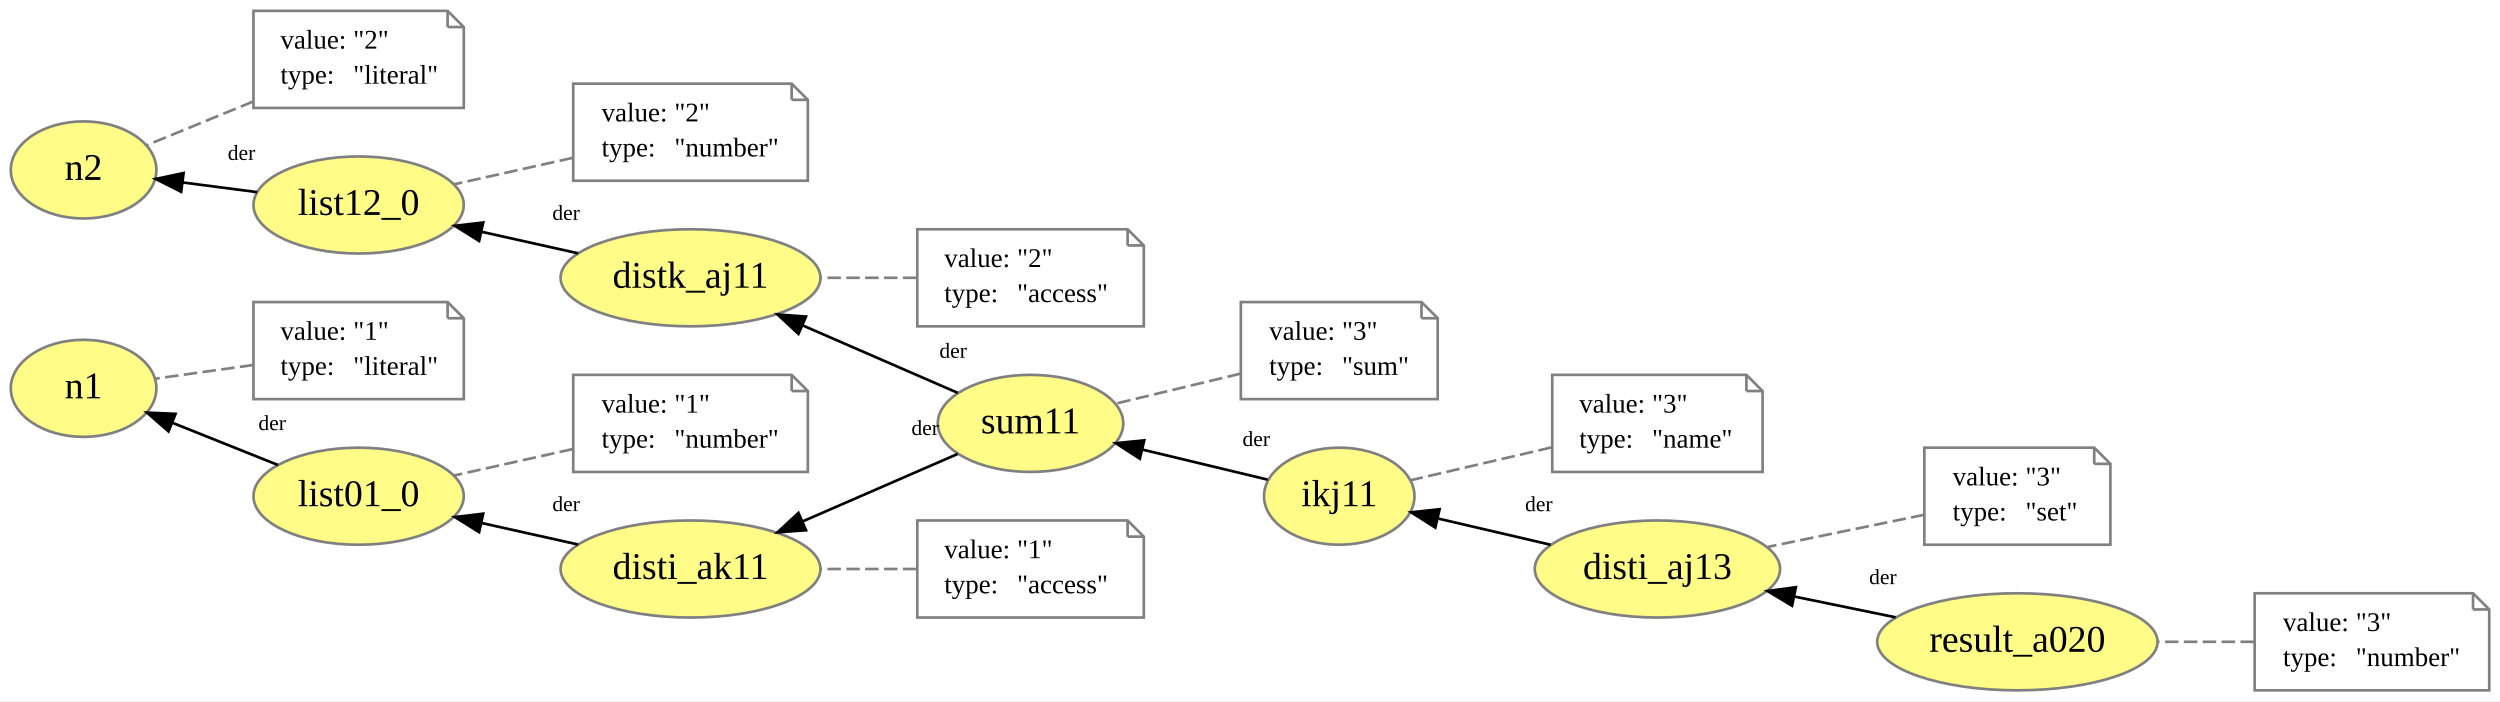
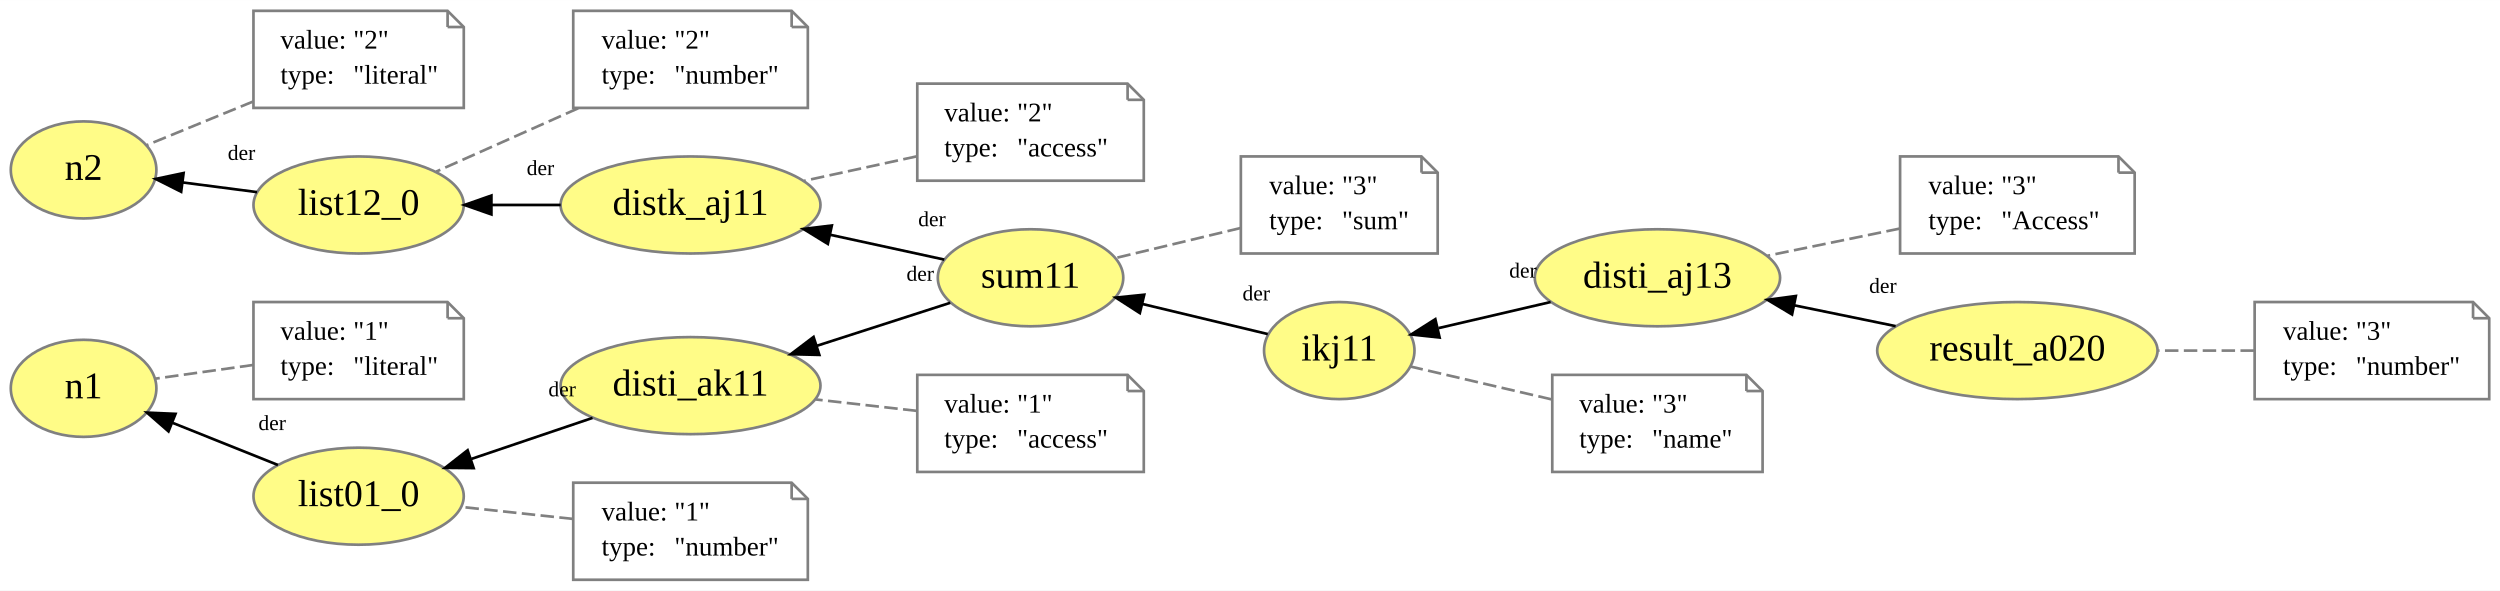
- <svg xmlns="http://www.w3.org/2000/svg" xmlns:xlink="http://www.w3.org/1999/xlink" width="927pt" height="260pt" viewBox="0.00 0.00 927.17 260.00">
-   <g id="graph0" class="graph" transform="scale(1 1) rotate(0) translate(4 256)">
-     <polygon fill="white" stroke="none" points="-4,4 -4,-256 923.174,-256 923.174,4 -4,4" />
+ <svg xmlns="http://www.w3.org/2000/svg" xmlns:xlink="http://www.w3.org/1999/xlink" width="927pt" height="219pt" viewBox="0.00 0.00 927.17 219.00">
+   <g id="graph0" class="graph" transform="scale(1 1) rotate(0) translate(4 215)">
+     <polygon fill="white" stroke="none" points="-4,4 -4,-215 923.174,-215 923.174,4 -4,4" />
    <g id="node1" class="node">
      <g id="a_node1">
-         <a xlink:href="http://example.org/result_a020" xlink:title="result_a020">
-           <ellipse fill="#fffc87" stroke="#808080" cx="744.179" cy="-18" rx="51.991" ry="18" />
-           <text text-anchor="middle" x="744.179" y="-14.3" font-family="Times New Roman,serif" font-size="14.00">result_a020</text>
-         </a>
-       </g>
-     </g>
-     <g id="node2" class="node">
-       <g id="a_node2">
-         <a xlink:href="http://example.org/disti_aj13" xlink:title="disti_aj13">
-           <ellipse fill="#fffc87" stroke="#808080" cx="610.687" cy="-45" rx="45.492" ry="18" />
-           <text text-anchor="middle" x="610.687" y="-41.3" font-family="Times New Roman,serif" font-size="14.00">disti_aj13</text>
-         </a>
-       </g>
-     </g>
-     <g id="edge1" class="edge">
-       <path fill="none" stroke="black" d="M699.028,-27.066C687.021,-29.531 673.933,-32.219 661.629,-34.745" />
-       <polygon fill="black" stroke="black" points="660.611,-31.381 651.52,-36.821 662.019,-38.238 660.611,-31.381" />
-       <text text-anchor="middle" x="694.294" y="-39.399" font-family="Times New Roman,serif" font-size="8.00">der</text>
+         <a xlink:href="http://example.org/list12_0" xlink:title="list12_0">
+           <ellipse fill="#fffc87" stroke="#808080" cx="129" cy="-139" rx="38.993" ry="18" />
+           <text text-anchor="middle" x="129" y="-135.3" font-family="Times New Roman,serif" font-size="14.00">list12_0</text>
+         </a>
+       </g>
    </g>
    <g id="node7" class="node">
      <g id="a_node7">
-         <a xlink:href="http://example.org/ikj11" xlink:title="ikj11">
-           <ellipse fill="#fffc87" stroke="#808080" cx="492.691" cy="-72" rx="27.895" ry="18" />
-           <text text-anchor="middle" x="492.691" y="-68.3" font-family="Times New Roman,serif" font-size="14.00">ikj11</text>
-         </a>
-       </g>
-     </g>
-     <g id="edge5" class="edge">
-       <path fill="none" stroke="black" d="M571.062,-53.991C557.646,-57.114 542.666,-60.6 529.488,-63.668" />
-       <polygon fill="black" stroke="black" points="528.316,-60.347 519.37,-66.023 529.903,-67.165 528.316,-60.347" />
-       <text text-anchor="middle" x="566.703" y="-66.443" font-family="Times New Roman,serif" font-size="8.00">der</text>
+         <a xlink:href="http://example.org/n2" xlink:title="n2">
+           <ellipse fill="#fffc87" stroke="#808080" cx="27" cy="-152" rx="27" ry="18" />
+           <text text-anchor="middle" x="27" y="-148.3" font-family="Times New Roman,serif" font-size="14.00">n2</text>
+         </a>
+       </g>
+     </g>
+     <g id="edge13" class="edge">
+       <path fill="none" stroke="black" d="M91.332,-143.767C82.357,-144.934 72.764,-146.181 63.83,-147.342" />
+       <polygon fill="black" stroke="black" points="63.185,-143.896 53.72,-148.656 64.088,-150.838 63.185,-143.896" />
+       <text text-anchor="middle" x="85.569" y="-155.716" font-family="Times New Roman,serif" font-size="8.00">der</text>
+     </g>
+     <g id="node2" class="node">
+       <polygon fill="none" stroke="gray" points="289.596,-211 208.596,-211 208.596,-175 295.596,-175 295.596,-205 289.596,-211" />
+       <polyline fill="none" stroke="gray" points="289.596,-211 289.596,-205 " />
+       <polyline fill="none" stroke="gray" points="295.596,-205 289.596,-205 " />
+       <text text-anchor="start" x="219.096" y="-197" font-family="Times New Roman,serif" font-size="10.00">value:</text>
+       <text text-anchor="start" x="246.096" y="-197" font-family="Times New Roman,serif" font-size="10.00">"2"</text>
+       <text text-anchor="start" x="219.096" y="-184" font-family="Times New Roman,serif" font-size="10.00">type:</text>
+       <text text-anchor="start" x="246.096" y="-184" font-family="Times New Roman,serif" font-size="10.00">"number"</text>
+     </g>
+     <g id="edge1" class="edge">
+       <path fill="none" stroke="gray" stroke-dasharray="5,2" d="M210.436,-174.869C193.121,-167.147 173.365,-158.338 157.765,-151.381" />
    </g>
    <g id="node3" class="node">
      <g id="a_node3">
-         <a xlink:href="http://example.org/sum11" xlink:title="sum11">
-           <ellipse fill="#fffc87" stroke="#808080" cx="378.191" cy="-99" rx="34.394" ry="18" />
-           <text text-anchor="middle" x="378.191" y="-95.3" font-family="Times New Roman,serif" font-size="14.00">sum11</text>
-         </a>
-       </g>
-     </g>
-     <g id="node4" class="node">
-       <g id="a_node4">
-         <a xlink:href="http://example.org/distk_aj11" xlink:title="distk_aj11">
-           <ellipse fill="#fffc87" stroke="#808080" cx="252.096" cy="-153" rx="48.192" ry="18" />
-           <text text-anchor="middle" x="252.096" y="-149.3" font-family="Times New Roman,serif" font-size="14.00">distk_aj11</text>
-         </a>
-       </g>
-     </g>
-     <g id="edge2" class="edge">
-       <path fill="none" stroke="black" d="M351.177,-110.32C334.518,-117.569 312.555,-127.126 293.637,-135.359" />
-       <polygon fill="black" stroke="black" points="292.122,-132.201 284.349,-139.4 294.915,-138.619 292.122,-132.201" />
-       <text text-anchor="middle" x="349.483" y="-123.324" font-family="Times New Roman,serif" font-size="8.00">der</text>
+         <a xlink:href="http://example.org/disti_aj13" xlink:title="disti_aj13">
+           <ellipse fill="#fffc87" stroke="#808080" cx="610.687" cy="-112" rx="45.492" ry="18" />
+           <text text-anchor="middle" x="610.687" y="-108.3" font-family="Times New Roman,serif" font-size="14.00">disti_aj13</text>
+         </a>
+       </g>
    </g>
    <g id="node18" class="node">
      <g id="a_node18">
-         <a xlink:href="http://example.org/disti_ak11" xlink:title="disti_ak11">
-           <ellipse fill="#fffc87" stroke="#808080" cx="252.096" cy="-45" rx="48.192" ry="18" />
-           <text text-anchor="middle" x="252.096" y="-41.3" font-family="Times New Roman,serif" font-size="14.00">disti_ak11</text>
+         <a xlink:href="http://example.org/ikj11" xlink:title="ikj11">
+           <ellipse fill="#fffc87" stroke="#808080" cx="492.691" cy="-85" rx="27.895" ry="18" />
+           <text text-anchor="middle" x="492.691" y="-81.3" font-family="Times New Roman,serif" font-size="14.00">ikj11</text>
        </a>
      </g>
    </g>
    <g id="edge18" class="edge">
-       <path fill="none" stroke="black" d="M351.177,-87.68C334.518,-80.431 312.555,-70.874 293.637,-62.641" />
-       <polygon fill="black" stroke="black" points="294.915,-59.381 284.349,-58.6 292.122,-65.799 294.915,-59.381" />
-       <text text-anchor="middle" x="339.117" y="-94.699" font-family="Times New Roman,serif" font-size="8.00">der</text>
+       <path fill="none" stroke="black" d="M571.062,-103.009C557.646,-99.886 542.666,-96.4 529.488,-93.332" />
+       <polygon fill="black" stroke="black" points="529.903,-89.835 519.37,-90.977 528.316,-96.653 529.903,-89.835" />
+       <text text-anchor="middle" x="560.813" y="-112.061" font-family="Times New Roman,serif" font-size="8.00">der</text>
+     </g>
+     <g id="node4" class="node">
+       <polygon fill="none" stroke="gray" points="781.679,-157 700.679,-157 700.679,-121 787.679,-121 787.679,-151 781.679,-157" />
+       <polyline fill="none" stroke="gray" points="781.679,-157 781.679,-151 " />
+       <polyline fill="none" stroke="gray" points="787.679,-151 781.679,-151 " />
+       <text text-anchor="start" x="711.179" y="-143" font-family="Times New Roman,serif" font-size="10.00">value:</text>
+       <text text-anchor="start" x="738.179" y="-143" font-family="Times New Roman,serif" font-size="10.00">"3"</text>
+       <text text-anchor="start" x="711.179" y="-130" font-family="Times New Roman,serif" font-size="10.00">type:</text>
+       <text text-anchor="start" x="738.179" y="-130" font-family="Times New Roman,serif" font-size="10.00">"Access"</text>
+     </g>
+     <g id="edge2" class="edge">
+       <path fill="none" stroke="gray" stroke-dasharray="5,2" d="M700.487,-130.234C684.74,-127 666.971,-123.352 651.489,-120.173" />
    </g>
    <g id="node5" class="node">
      <g id="a_node5">
-         <a xlink:href="http://example.org/list12_0" xlink:title="list12_0">
-           <ellipse fill="#fffc87" stroke="#808080" cx="129" cy="-180" rx="38.993" ry="18" />
-           <text text-anchor="middle" x="129" y="-176.3" font-family="Times New Roman,serif" font-size="14.00">list12_0</text>
-         </a>
-       </g>
-     </g>
-     <g id="edge3" class="edge">
-       <path fill="none" stroke="black" d="M210.436,-162.066C198.957,-164.625 186.405,-167.424 174.703,-170.033" />
-       <polygon fill="black" stroke="black" points="173.685,-166.674 164.686,-172.266 175.208,-173.506 173.685,-166.674" />
-       <text text-anchor="middle" x="205.942" y="-174.477" font-family="Times New Roman,serif" font-size="8.00">der</text>
-     </g>
-     <g id="node8" class="node">
-       <g id="a_node8">
-         <a xlink:href="http://example.org/n2" xlink:title="n2">
-           <ellipse fill="#fffc87" stroke="#808080" cx="27" cy="-193" rx="27" ry="18" />
-           <text text-anchor="middle" x="27" y="-189.3" font-family="Times New Roman,serif" font-size="14.00">n2</text>
-         </a>
-       </g>
-     </g>
-     <g id="edge6" class="edge">
-       <path fill="none" stroke="black" d="M91.332,-184.767C82.357,-185.934 72.764,-187.181 63.83,-188.342" />
-       <polygon fill="black" stroke="black" points="63.185,-184.896 53.72,-189.656 64.088,-191.838 63.185,-184.896" />
-       <text text-anchor="middle" x="85.569" y="-196.716" font-family="Times New Roman,serif" font-size="8.00">der</text>
-     </g>
-     <g id="node6" class="node">
-       <polygon fill="none" stroke="gray" points="913.174,-36 832.174,-36 832.174,-0 919.174,-0 919.174,-30 913.174,-36" />
-       <polyline fill="none" stroke="gray" points="913.174,-36 913.174,-30 " />
-       <polyline fill="none" stroke="gray" points="919.174,-30 913.174,-30 " />
-       <text text-anchor="start" x="842.674" y="-22" font-family="Times New Roman,serif" font-size="10.00">value:</text>
-       <text text-anchor="start" x="869.674" y="-22" font-family="Times New Roman,serif" font-size="10.00">"3"</text>
-       <text text-anchor="start" x="842.674" y="-9" font-family="Times New Roman,serif" font-size="10.00">type:</text>
-       <text text-anchor="start" x="869.674" y="-9" font-family="Times New Roman,serif" font-size="10.00">"number"</text>
-     </g>
-     <g id="edge4" class="edge">
-       <path fill="none" stroke="gray" stroke-dasharray="5,2" d="M831.914,-18C820.568,-18 808.201,-18 796.453,-18" />
-     </g>
-     <g id="edge13" class="edge">
-       <path fill="none" stroke="black" d="M466.163,-78.127C452.443,-81.42 435.205,-85.557 419.702,-89.278" />
-       <polygon fill="black" stroke="black" points="418.726,-85.912 409.819,-91.649 420.36,-92.719 418.726,-85.912" />
-       <text text-anchor="middle" x="461.902" y="-90.609" font-family="Times New Roman,serif" font-size="8.00">der</text>
-     </g>
-     <g id="node9" class="node">
-       <polygon fill="none" stroke="gray" points="289.596,-225 208.596,-225 208.596,-189 295.596,-189 295.596,-219 289.596,-225" />
-       <polyline fill="none" stroke="gray" points="289.596,-225 289.596,-219 " />
-       <polyline fill="none" stroke="gray" points="295.596,-219 289.596,-219 " />
-       <text text-anchor="start" x="219.096" y="-211" font-family="Times New Roman,serif" font-size="10.00">value:</text>
-       <text text-anchor="start" x="246.096" y="-211" font-family="Times New Roman,serif" font-size="10.00">"2"</text>
-       <text text-anchor="start" x="219.096" y="-198" font-family="Times New Roman,serif" font-size="10.00">type:</text>
-       <text text-anchor="start" x="246.096" y="-198" font-family="Times New Roman,serif" font-size="10.00">"number"</text>
-     </g>
-     <g id="edge7" class="edge">
-       <path fill="none" stroke="gray" stroke-dasharray="5,2" d="M208.402,-197.481C193.966,-194.262 178.043,-190.712 164.339,-187.656" />
+         <a xlink:href="http://example.org/disti_ak11" xlink:title="disti_ak11">
+           <ellipse fill="#fffc87" stroke="#808080" cx="252.096" cy="-72" rx="48.192" ry="18" />
+           <text text-anchor="middle" x="252.096" y="-68.3" font-family="Times New Roman,serif" font-size="14.00">disti_ak11</text>
+         </a>
+       </g>
    </g>
    <g id="node10" class="node">
      <g id="a_node10">
        <a xlink:href="http://example.org/list01_0" xlink:title="list01_0">
-           <ellipse fill="#fffc87" stroke="#808080" cx="129" cy="-72" rx="38.993" ry="18" />
-           <text text-anchor="middle" x="129" y="-68.3" font-family="Times New Roman,serif" font-size="14.00">list01_0</text>
-         </a>
-       </g>
+           <ellipse fill="#fffc87" stroke="#808080" cx="129" cy="-31" rx="38.993" ry="18" />
+           <text text-anchor="middle" x="129" y="-27.3" font-family="Times New Roman,serif" font-size="14.00">list01_0</text>
+         </a>
+       </g>
+     </g>
+     <g id="edge6" class="edge">
+       <path fill="none" stroke="black" d="M215.744,-60.031C201.677,-55.268 185.402,-49.758 170.836,-44.826" />
+       <polygon fill="black" stroke="black" points="171.666,-41.412 161.072,-41.52 169.422,-48.042 171.666,-41.412" />
+       <text text-anchor="middle" x="204.475" y="-68.03" font-family="Times New Roman,serif" font-size="8.00">der</text>
+     </g>
+     <g id="node6" class="node">
+       <polygon fill="none" stroke="gray" points="414.191,-76 336.191,-76 336.191,-40 420.191,-40 420.191,-70 414.191,-76" />
+       <polyline fill="none" stroke="gray" points="414.191,-76 414.191,-70 " />
+       <polyline fill="none" stroke="gray" points="420.191,-70 414.191,-70 " />
+       <text text-anchor="start" x="346.191" y="-62" font-family="Times New Roman,serif" font-size="10.00">value:</text>
+       <text text-anchor="start" x="373.191" y="-62" font-family="Times New Roman,serif" font-size="10.00">"1"</text>
+       <text text-anchor="start" x="346.191" y="-49" font-family="Times New Roman,serif" font-size="10.00">type:</text>
+       <text text-anchor="start" x="373.191" y="-49" font-family="Times New Roman,serif" font-size="10.00">"access"</text>
+     </g>
+     <g id="edge3" class="edge">
+       <path fill="none" stroke="gray" stroke-dasharray="5,2" d="M335.869,-62.662C323.883,-64.014 310.731,-65.498 298.509,-66.877" />
+     </g>
+     <g id="node8" class="node">
+       <polygon fill="none" stroke="gray" points="162,-211 90,-211 90,-175 168,-175 168,-205 162,-211" />
+       <polyline fill="none" stroke="gray" points="162,-211 162,-205 " />
+       <polyline fill="none" stroke="gray" points="168,-205 162,-205 " />
+       <text text-anchor="start" x="100" y="-197" font-family="Times New Roman,serif" font-size="10.00">value:</text>
+       <text text-anchor="start" x="127" y="-197" font-family="Times New Roman,serif" font-size="10.00">"2"</text>
+       <text text-anchor="start" x="100" y="-184" font-family="Times New Roman,serif" font-size="10.00">type:</text>
+       <text text-anchor="start" x="127" y="-184" font-family="Times New Roman,serif" font-size="10.00">"literal"</text>
+     </g>
+     <g id="edge4" class="edge">
+       <path fill="none" stroke="gray" stroke-dasharray="5,2" d="M89.909,-177.383C76.552,-171.906 61.991,-165.936 50.348,-161.163" />
+     </g>
+     <g id="node9" class="node">
+       <g id="a_node9">
+         <a xlink:href="http://example.org/sum11" xlink:title="sum11">
+           <ellipse fill="#fffc87" stroke="#808080" cx="378.191" cy="-112" rx="34.394" ry="18" />
+           <text text-anchor="middle" x="378.191" y="-108.3" font-family="Times New Roman,serif" font-size="14.00">sum11</text>
+         </a>
+       </g>
+     </g>
+     <g id="edge5" class="edge">
+       <path fill="none" stroke="black" d="M348.409,-102.723C333.686,-97.977 315.414,-92.087 298.819,-86.738" />
+       <polygon fill="black" stroke="black" points="299.873,-83.4 289.281,-83.664 297.725,-90.063 299.873,-83.4" />
+       <text text-anchor="middle" x="337.286" y="-110.886" font-family="Times New Roman,serif" font-size="8.00">der</text>
+     </g>
+     <g id="node17" class="node">
+       <g id="a_node17">
+         <a xlink:href="http://example.org/distk_aj11" xlink:title="distk_aj11">
+           <ellipse fill="#fffc87" stroke="#808080" cx="252.096" cy="-139" rx="48.192" ry="18" />
+           <text text-anchor="middle" x="252.096" y="-135.3" font-family="Times New Roman,serif" font-size="14.00">distk_aj11</text>
+         </a>
+       </g>
+     </g>
+     <g id="edge12" class="edge">
+       <path fill="none" stroke="black" d="M346.197,-118.744C333.365,-121.536 318.145,-124.847 303.768,-127.975" />
+       <polygon fill="black" stroke="black" points="303.017,-124.556 293.99,-130.102 304.505,-131.396 303.017,-124.556" />
+       <text text-anchor="middle" x="341.63" y="-131.132" font-family="Times New Roman,serif" font-size="8.00">der</text>
+     </g>
+     <g id="node12" class="node">
+       <g id="a_node12">
+         <a xlink:href="http://example.org/n1" xlink:title="n1">
+           <ellipse fill="#fffc87" stroke="#808080" cx="27" cy="-71" rx="27" ry="18" />
+           <text text-anchor="middle" x="27" y="-67.3" font-family="Times New Roman,serif" font-size="14.00">n1</text>
+         </a>
+       </g>
+     </g>
+     <g id="edge19" class="edge">
+       <path fill="none" stroke="black" d="M99.076,-42.57C86.878,-47.449 72.631,-53.148 60.109,-58.157" />
+       <polygon fill="black" stroke="black" points="58.493,-55.033 50.508,-61.997 61.093,-61.532 58.493,-55.033" />
+       <text text-anchor="middle" x="96.937" y="-55.516" font-family="Times New Roman,serif" font-size="8.00">der</text>
+     </g>
+     <g id="node11" class="node">
+       <polygon fill="none" stroke="gray" points="289.596,-36 208.596,-36 208.596,-0 295.596,-0 295.596,-30 289.596,-36" />
+       <polyline fill="none" stroke="gray" points="289.596,-36 289.596,-30 " />
+       <polyline fill="none" stroke="gray" points="295.596,-30 289.596,-30 " />
+       <text text-anchor="start" x="219.096" y="-22" font-family="Times New Roman,serif" font-size="10.00">value:</text>
+       <text text-anchor="start" x="246.096" y="-22" font-family="Times New Roman,serif" font-size="10.00">"1"</text>
+       <text text-anchor="start" x="219.096" y="-9" font-family="Times New Roman,serif" font-size="10.00">type:</text>
+       <text text-anchor="start" x="246.096" y="-9" font-family="Times New Roman,serif" font-size="10.00">"number"</text>
+     </g>
+     <g id="edge7" class="edge">
+       <path fill="none" stroke="gray" stroke-dasharray="5,2" d="M208.402,-22.583C194.919,-24.031 180.139,-25.617 167.082,-27.019" />
+     </g>
+     <g id="node13" class="node">
+       <polygon fill="none" stroke="gray" points="162,-103 90,-103 90,-67 168,-67 168,-97 162,-103" />
+       <polyline fill="none" stroke="gray" points="162,-103 162,-97 " />
+       <polyline fill="none" stroke="gray" points="168,-97 162,-97 " />
+       <text text-anchor="start" x="100" y="-89" font-family="Times New Roman,serif" font-size="10.00">value:</text>
+       <text text-anchor="start" x="127" y="-89" font-family="Times New Roman,serif" font-size="10.00">"1"</text>
+       <text text-anchor="start" x="100" y="-76" font-family="Times New Roman,serif" font-size="10.00">type:</text>
+       <text text-anchor="start" x="127" y="-76" font-family="Times New Roman,serif" font-size="10.00">"literal"</text>
+     </g>
+     <g id="edge8" class="edge">
+       <path fill="none" stroke="gray" stroke-dasharray="5,2" d="M89.909,-79.667C77.766,-77.967 64.628,-76.128 53.592,-74.583" />
    </g>
    <g id="node14" class="node">
      <g id="a_node14">
-         <a xlink:href="http://example.org/n1" xlink:title="n1">
-           <ellipse fill="#fffc87" stroke="#808080" cx="27" cy="-112" rx="27" ry="18" />
-           <text text-anchor="middle" x="27" y="-108.3" font-family="Times New Roman,serif" font-size="14.00">n1</text>
-         </a>
-       </g>
+         <a xlink:href="http://example.org/result_a020" xlink:title="result_a020">
+           <ellipse fill="#fffc87" stroke="#808080" cx="744.179" cy="-85" rx="51.991" ry="18" />
+           <text text-anchor="middle" x="744.179" y="-81.3" font-family="Times New Roman,serif" font-size="14.00">result_a020</text>
+         </a>
+       </g>
+     </g>
+     <g id="edge10" class="edge">
+       <path fill="none" stroke="black" d="M699.028,-94.066C687.021,-96.531 673.933,-99.219 661.629,-101.745" />
+       <polygon fill="black" stroke="black" points="660.611,-98.381 651.52,-103.821 662.019,-105.238 660.611,-98.381" />
+       <text text-anchor="middle" x="694.294" y="-106.399" font-family="Times New Roman,serif" font-size="8.00">der</text>
+     </g>
+     <g id="node15" class="node">
+       <polygon fill="none" stroke="gray" points="913.174,-103 832.174,-103 832.174,-67 919.174,-67 919.174,-97 913.174,-103" />
+       <polyline fill="none" stroke="gray" points="913.174,-103 913.174,-97 " />
+       <polyline fill="none" stroke="gray" points="919.174,-97 913.174,-97 " />
+       <text text-anchor="start" x="842.674" y="-89" font-family="Times New Roman,serif" font-size="10.00">value:</text>
+       <text text-anchor="start" x="869.674" y="-89" font-family="Times New Roman,serif" font-size="10.00">"3"</text>
+       <text text-anchor="start" x="842.674" y="-76" font-family="Times New Roman,serif" font-size="10.00">type:</text>
+       <text text-anchor="start" x="869.674" y="-76" font-family="Times New Roman,serif" font-size="10.00">"number"</text>
+     </g>
+     <g id="edge9" class="edge">
+       <path fill="none" stroke="gray" stroke-dasharray="5,2" d="M831.914,-85C820.568,-85 808.201,-85 796.453,-85" />
+     </g>
+     <g id="node16" class="node">
+       <polygon fill="none" stroke="gray" points="523.191,-157 456.191,-157 456.191,-121 529.191,-121 529.191,-151 523.191,-157" />
+       <polyline fill="none" stroke="gray" points="523.191,-157 523.191,-151 " />
+       <polyline fill="none" stroke="gray" points="529.191,-151 523.191,-151 " />
+       <text text-anchor="start" x="466.691" y="-143" font-family="Times New Roman,serif" font-size="10.00">value:</text>
+       <text text-anchor="start" x="493.691" y="-143" font-family="Times New Roman,serif" font-size="10.00">"3"</text>
+       <text text-anchor="start" x="466.691" y="-130" font-family="Times New Roman,serif" font-size="10.00">type:</text>
+       <text text-anchor="start" x="493.691" y="-130" font-family="Times New Roman,serif" font-size="10.00">"sum"</text>
    </g>
    <g id="edge11" class="edge">
-       <path fill="none" stroke="black" d="M99.076,-83.57C86.878,-88.449 72.631,-94.148 60.109,-99.156" />
-       <polygon fill="black" stroke="black" points="58.493,-96.033 50.508,-102.997 61.093,-102.532 58.493,-96.033" />
-       <text text-anchor="middle" x="96.937" y="-96.516" font-family="Times New Roman,serif" font-size="8.00">der</text>
-     </g>
-     <g id="node11" class="node">
-       <polygon fill="none" stroke="gray" points="289.596,-117 208.596,-117 208.596,-81 295.596,-81 295.596,-111 289.596,-117" />
-       <polyline fill="none" stroke="gray" points="289.596,-117 289.596,-111 " />
-       <polyline fill="none" stroke="gray" points="295.596,-111 289.596,-111 " />
-       <text text-anchor="start" x="219.096" y="-103" font-family="Times New Roman,serif" font-size="10.00">value:</text>
-       <text text-anchor="start" x="246.096" y="-103" font-family="Times New Roman,serif" font-size="10.00">"1"</text>
-       <text text-anchor="start" x="219.096" y="-90" font-family="Times New Roman,serif" font-size="10.00">type:</text>
-       <text text-anchor="start" x="246.096" y="-90" font-family="Times New Roman,serif" font-size="10.00">"number"</text>
-     </g>
-     <g id="edge8" class="edge">
-       <path fill="none" stroke="gray" stroke-dasharray="5,2" d="M208.402,-89.481C193.966,-86.262 178.043,-82.712 164.339,-79.656" />
-     </g>
-     <g id="node12" class="node">
-       <polygon fill="none" stroke="gray" points="162,-252 90,-252 90,-216 168,-216 168,-246 162,-252" />
-       <polyline fill="none" stroke="gray" points="162,-252 162,-246 " />
-       <polyline fill="none" stroke="gray" points="168,-246 162,-246 " />
-       <text text-anchor="start" x="100" y="-238" font-family="Times New Roman,serif" font-size="10.00">value:</text>
-       <text text-anchor="start" x="127" y="-238" font-family="Times New Roman,serif" font-size="10.00">"2"</text>
-       <text text-anchor="start" x="100" y="-225" font-family="Times New Roman,serif" font-size="10.00">type:</text>
-       <text text-anchor="start" x="127" y="-225" font-family="Times New Roman,serif" font-size="10.00">"literal"</text>
-     </g>
-     <g id="edge9" class="edge">
-       <path fill="none" stroke="gray" stroke-dasharray="5,2" d="M89.909,-218.383C76.552,-212.906 61.991,-206.936 50.348,-202.163" />
-     </g>
-     <g id="node13" class="node">
-       <polygon fill="none" stroke="gray" points="643.687,-117 571.687,-117 571.687,-81 649.687,-81 649.687,-111 643.687,-117" />
-       <polyline fill="none" stroke="gray" points="643.687,-117 643.687,-111 " />
-       <polyline fill="none" stroke="gray" points="649.687,-111 643.687,-111 " />
-       <text text-anchor="start" x="581.687" y="-103" font-family="Times New Roman,serif" font-size="10.00">value:</text>
-       <text text-anchor="start" x="608.687" y="-103" font-family="Times New Roman,serif" font-size="10.00">"3"</text>
-       <text text-anchor="start" x="581.687" y="-90" font-family="Times New Roman,serif" font-size="10.00">type:</text>
-       <text text-anchor="start" x="608.687" y="-90" font-family="Times New Roman,serif" font-size="10.00">"name"</text>
-     </g>
-     <g id="edge10" class="edge">
-       <path fill="none" stroke="gray" stroke-dasharray="5,2" d="M571.385,-90.084C554.227,-86.091 534.46,-81.49 519.158,-77.928" />
-     </g>
-     <g id="node15" class="node">
-       <polygon fill="none" stroke="gray" points="772.679,-90 709.679,-90 709.679,-54 778.679,-54 778.679,-84 772.679,-90" />
-       <polyline fill="none" stroke="gray" points="772.679,-90 772.679,-84 " />
-       <polyline fill="none" stroke="gray" points="778.679,-84 772.679,-84 " />
-       <text text-anchor="start" x="720.179" y="-76" font-family="Times New Roman,serif" font-size="10.00">value:</text>
-       <text text-anchor="start" x="747.179" y="-76" font-family="Times New Roman,serif" font-size="10.00">"3"</text>
-       <text text-anchor="start" x="720.179" y="-63" font-family="Times New Roman,serif" font-size="10.00">type:</text>
-       <text text-anchor="start" x="747.179" y="-63" font-family="Times New Roman,serif" font-size="10.00">"set"</text>
-     </g>
-     <g id="edge12" class="edge">
-       <path fill="none" stroke="gray" stroke-dasharray="5,2" d="M709.658,-65.117C692.005,-61.492 670.235,-57.022 651.703,-53.217" />
-     </g>
-     <g id="node16" class="node">
-       <polygon fill="none" stroke="gray" points="523.191,-144 456.191,-144 456.191,-108 529.191,-108 529.191,-138 523.191,-144" />
-       <polyline fill="none" stroke="gray" points="523.191,-144 523.191,-138 " />
-       <polyline fill="none" stroke="gray" points="529.191,-138 523.191,-138 " />
-       <text text-anchor="start" x="466.691" y="-130" font-family="Times New Roman,serif" font-size="10.00">value:</text>
-       <text text-anchor="start" x="493.691" y="-130" font-family="Times New Roman,serif" font-size="10.00">"3"</text>
-       <text text-anchor="start" x="466.691" y="-117" font-family="Times New Roman,serif" font-size="10.00">type:</text>
-       <text text-anchor="start" x="493.691" y="-117" font-family="Times New Roman,serif" font-size="10.00">"sum"</text>
+       <path fill="none" stroke="gray" stroke-dasharray="5,2" d="M456.096,-130.457C441.29,-126.904 424.267,-122.818 410.007,-119.396" />
    </g>
    <g id="edge14" class="edge">
-       <path fill="none" stroke="gray" stroke-dasharray="5,2" d="M456.096,-117.457C441.29,-113.904 424.267,-109.818 410.007,-106.396" />
-     </g>
-     <g id="node17" class="node">
-       <polygon fill="none" stroke="gray" points="162,-144 90,-144 90,-108 168,-108 168,-138 162,-144" />
-       <polyline fill="none" stroke="gray" points="162,-144 162,-138 " />
-       <polyline fill="none" stroke="gray" points="168,-138 162,-138 " />
-       <text text-anchor="start" x="100" y="-130" font-family="Times New Roman,serif" font-size="10.00">value:</text>
-       <text text-anchor="start" x="127" y="-130" font-family="Times New Roman,serif" font-size="10.00">"1"</text>
-       <text text-anchor="start" x="100" y="-117" font-family="Times New Roman,serif" font-size="10.00">type:</text>
-       <text text-anchor="start" x="127" y="-117" font-family="Times New Roman,serif" font-size="10.00">"literal"</text>
+       <path fill="none" stroke="black" d="M203.93,-139C195.526,-139 186.76,-139 178.325,-139" />
+       <polygon fill="black" stroke="black" points="178.245,-135.5 168.245,-139 178.245,-142.5 178.245,-135.5" />
+       <text text-anchor="middle" x="196.43" y="-150.09" font-family="Times New Roman,serif" font-size="8.00">der</text>
    </g>
    <g id="edge15" class="edge">
-       <path fill="none" stroke="gray" stroke-dasharray="5,2" d="M89.909,-120.667C77.766,-118.967 64.628,-117.128 53.592,-115.583" />
+       <path fill="none" stroke="black" d="M466.163,-91.127C452.443,-94.42 435.205,-98.557 419.702,-102.278" />
+       <polygon fill="black" stroke="black" points="418.726,-98.912 409.819,-104.649 420.36,-105.719 418.726,-98.912" />
+       <text text-anchor="middle" x="461.902" y="-103.609" font-family="Times New Roman,serif" font-size="8.00">der</text>
+     </g>
+     <g id="node19" class="node">
+       <polygon fill="none" stroke="gray" points="414.191,-184 336.191,-184 336.191,-148 420.191,-148 420.191,-178 414.191,-184" />
+       <polyline fill="none" stroke="gray" points="414.191,-184 414.191,-178 " />
+       <polyline fill="none" stroke="gray" points="420.191,-178 414.191,-178 " />
+       <text text-anchor="start" x="346.191" y="-170" font-family="Times New Roman,serif" font-size="10.00">value:</text>
+       <text text-anchor="start" x="373.191" y="-170" font-family="Times New Roman,serif" font-size="10.00">"2"</text>
+       <text text-anchor="start" x="346.191" y="-157" font-family="Times New Roman,serif" font-size="10.00">type:</text>
+       <text text-anchor="start" x="373.191" y="-157" font-family="Times New Roman,serif" font-size="10.00">"access"</text>
    </g>
    <g id="edge16" class="edge">
-       <path fill="none" stroke="black" d="M210.436,-54.066C198.957,-56.625 186.405,-59.424 174.703,-62.033" />
-       <polygon fill="black" stroke="black" points="173.685,-58.674 164.686,-64.266 175.208,-65.506 173.685,-58.674" />
-       <text text-anchor="middle" x="205.942" y="-66.477" font-family="Times New Roman,serif" font-size="8.00">der</text>
-     </g>
-     <g id="node19" class="node">
-       <polygon fill="none" stroke="gray" points="414.191,-63 336.191,-63 336.191,-27 420.191,-27 420.191,-57 414.191,-63" />
-       <polyline fill="none" stroke="gray" points="414.191,-63 414.191,-57 " />
-       <polyline fill="none" stroke="gray" points="420.191,-57 414.191,-57 " />
-       <text text-anchor="start" x="346.191" y="-49" font-family="Times New Roman,serif" font-size="10.00">value:</text>
-       <text text-anchor="start" x="373.191" y="-49" font-family="Times New Roman,serif" font-size="10.00">"1"</text>
-       <text text-anchor="start" x="346.191" y="-36" font-family="Times New Roman,serif" font-size="10.00">type:</text>
-       <text text-anchor="start" x="373.191" y="-36" font-family="Times New Roman,serif" font-size="10.00">"access"</text>
+       <path fill="none" stroke="gray" stroke-dasharray="5,2" d="M335.869,-157.009C322.473,-154.095 307.621,-150.863 294.237,-147.951" />
+     </g>
+     <g id="node20" class="node">
+       <polygon fill="none" stroke="gray" points="643.687,-76 571.687,-76 571.687,-40 649.687,-40 649.687,-70 643.687,-76" />
+       <polyline fill="none" stroke="gray" points="643.687,-76 643.687,-70 " />
+       <polyline fill="none" stroke="gray" points="649.687,-70 643.687,-70 " />
+       <text text-anchor="start" x="581.687" y="-62" font-family="Times New Roman,serif" font-size="10.00">value:</text>
+       <text text-anchor="start" x="608.687" y="-62" font-family="Times New Roman,serif" font-size="10.00">"3"</text>
+       <text text-anchor="start" x="581.687" y="-49" font-family="Times New Roman,serif" font-size="10.00">type:</text>
+       <text text-anchor="start" x="608.687" y="-49" font-family="Times New Roman,serif" font-size="10.00">"name"</text>
    </g>
    <g id="edge17" class="edge">
-       <path fill="none" stroke="gray" stroke-dasharray="5,2" d="M335.869,-45C324.447,-45 311.966,-45 300.241,-45" />
-     </g>
-     <g id="node20" class="node">
-       <polygon fill="none" stroke="gray" points="414.191,-171 336.191,-171 336.191,-135 420.191,-135 420.191,-165 414.191,-171" />
-       <polyline fill="none" stroke="gray" points="414.191,-171 414.191,-165 " />
-       <polyline fill="none" stroke="gray" points="420.191,-165 414.191,-165 " />
-       <text text-anchor="start" x="346.191" y="-157" font-family="Times New Roman,serif" font-size="10.00">value:</text>
-       <text text-anchor="start" x="373.191" y="-157" font-family="Times New Roman,serif" font-size="10.00">"2"</text>
-       <text text-anchor="start" x="346.191" y="-144" font-family="Times New Roman,serif" font-size="10.00">type:</text>
-       <text text-anchor="start" x="373.191" y="-144" font-family="Times New Roman,serif" font-size="10.00">"access"</text>
-     </g>
-     <g id="edge19" class="edge">
-       <path fill="none" stroke="gray" stroke-dasharray="5,2" d="M335.869,-153C324.447,-153 311.966,-153 300.241,-153" />
+       <path fill="none" stroke="gray" stroke-dasharray="5,2" d="M571.385,-66.916C554.227,-70.909 534.46,-75.51 519.158,-79.072" />
    </g>
  </g>
</svg>
